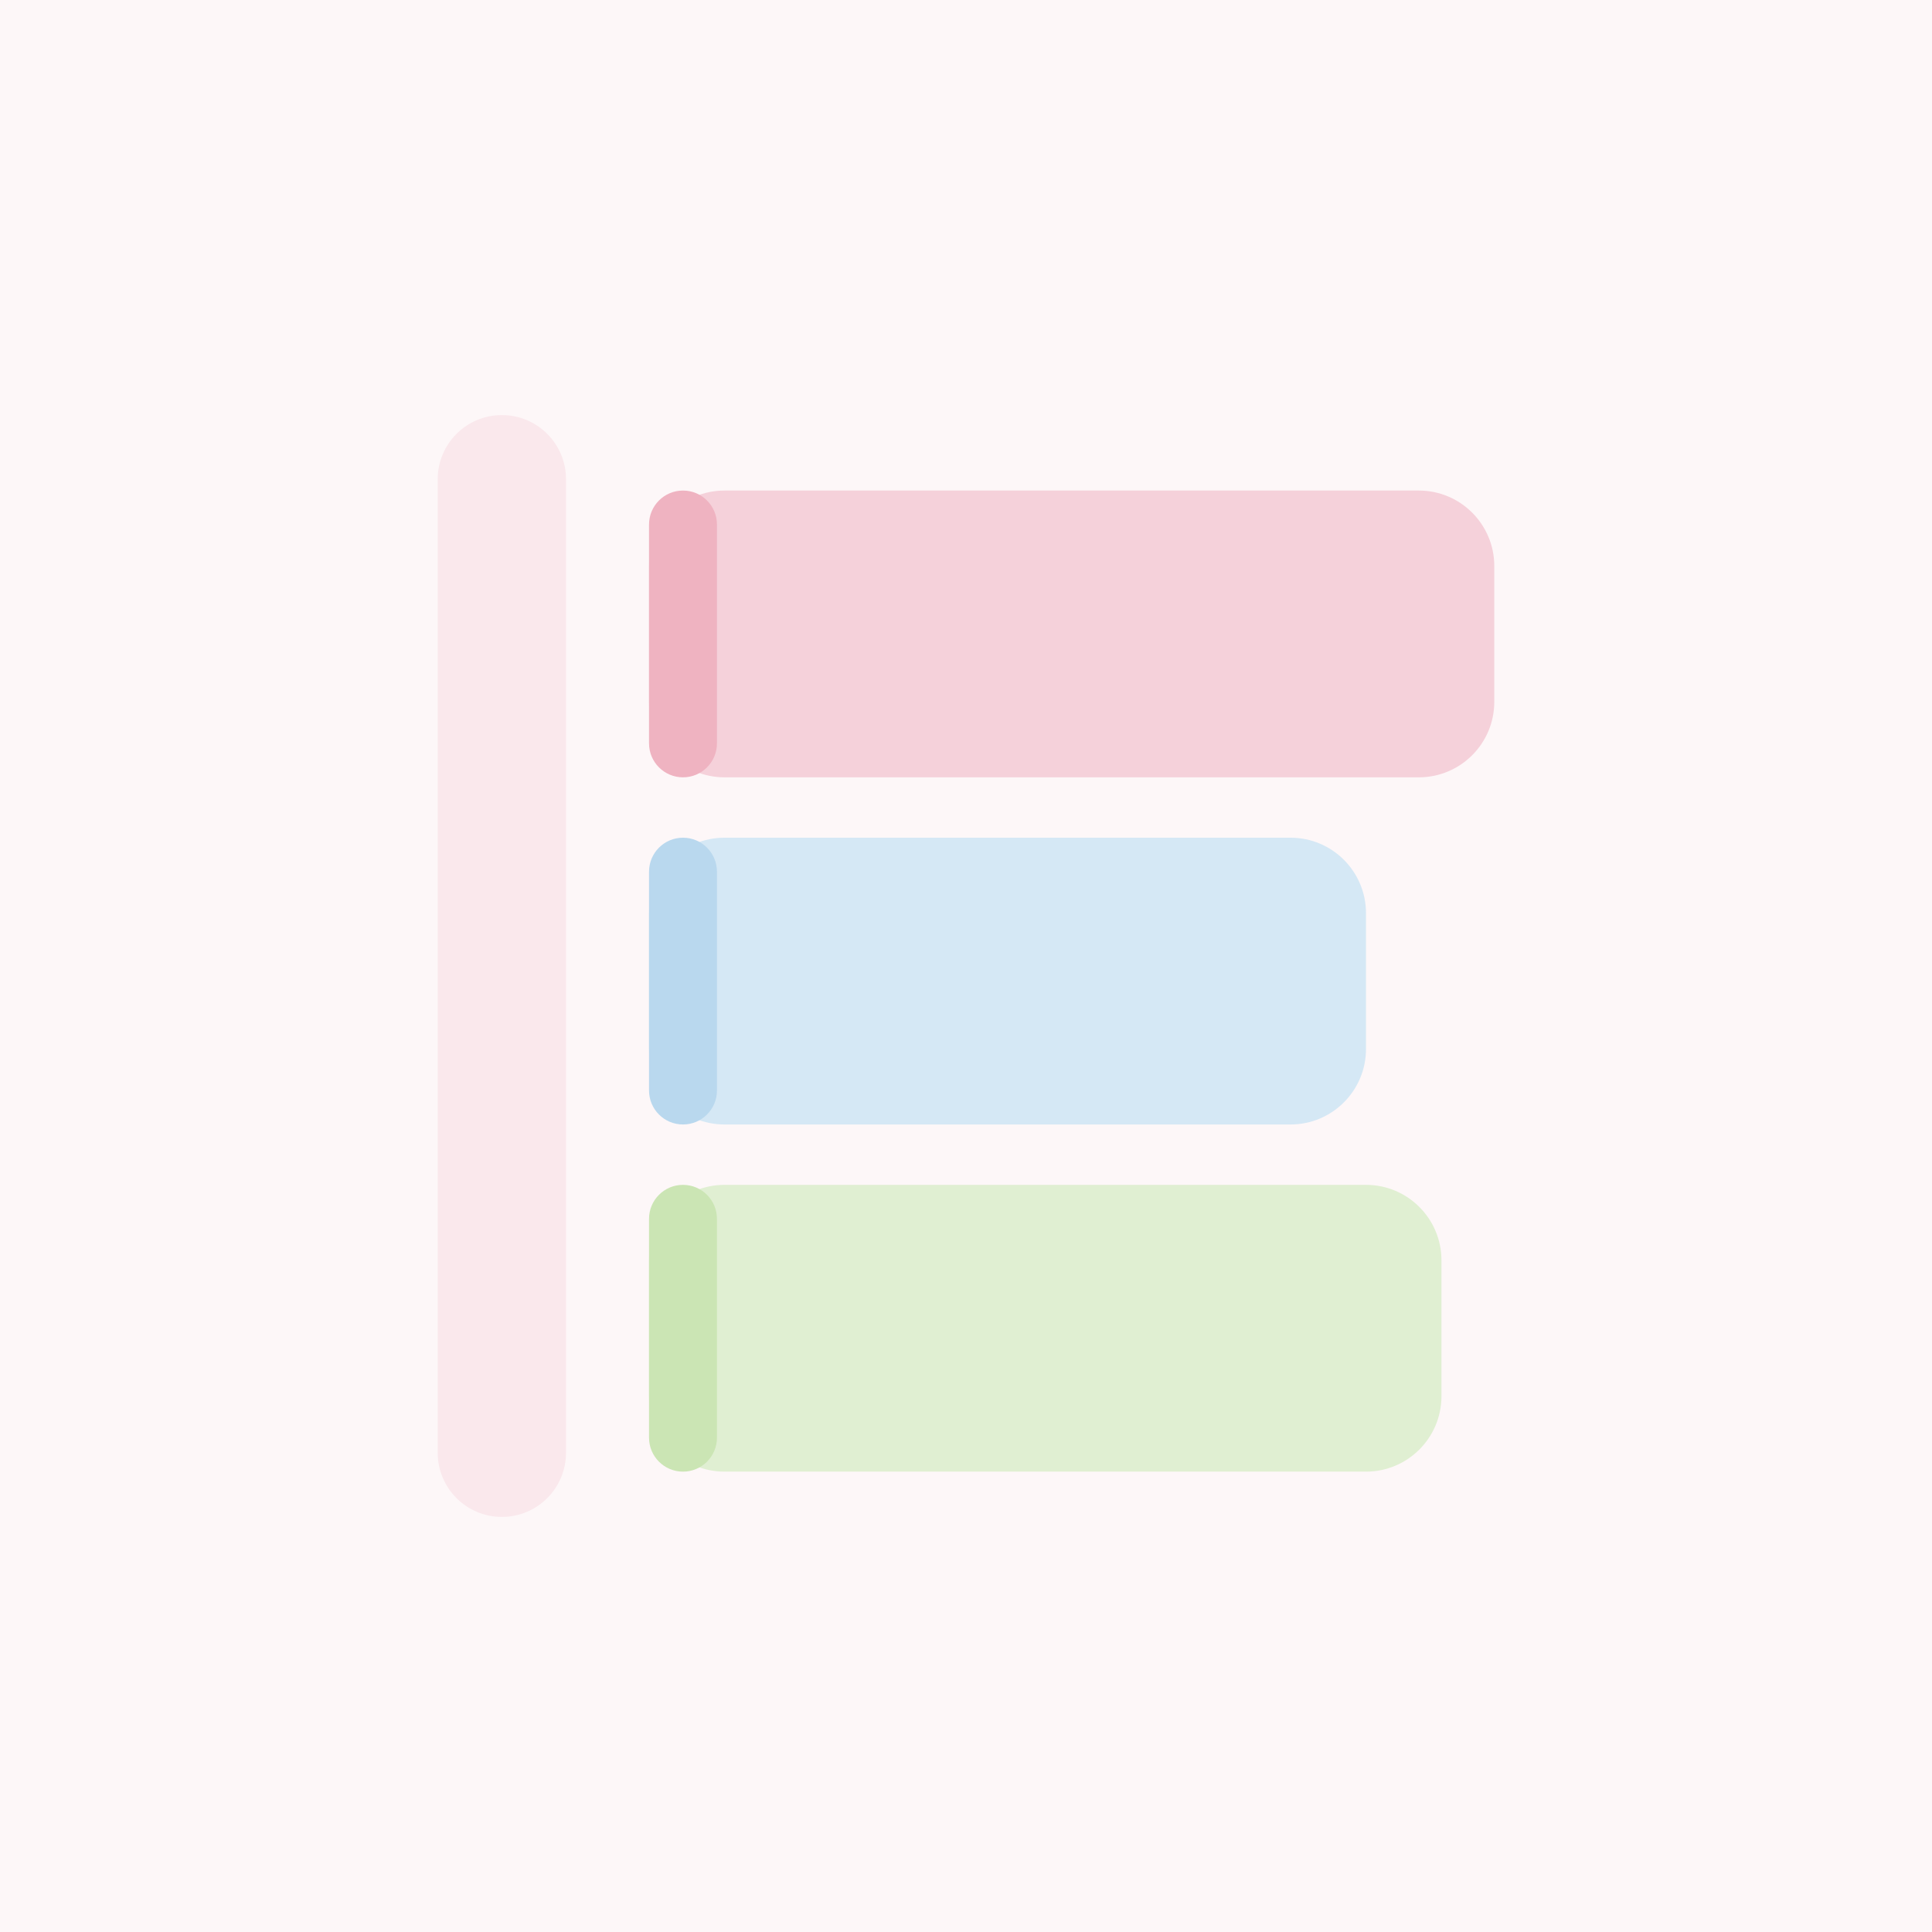
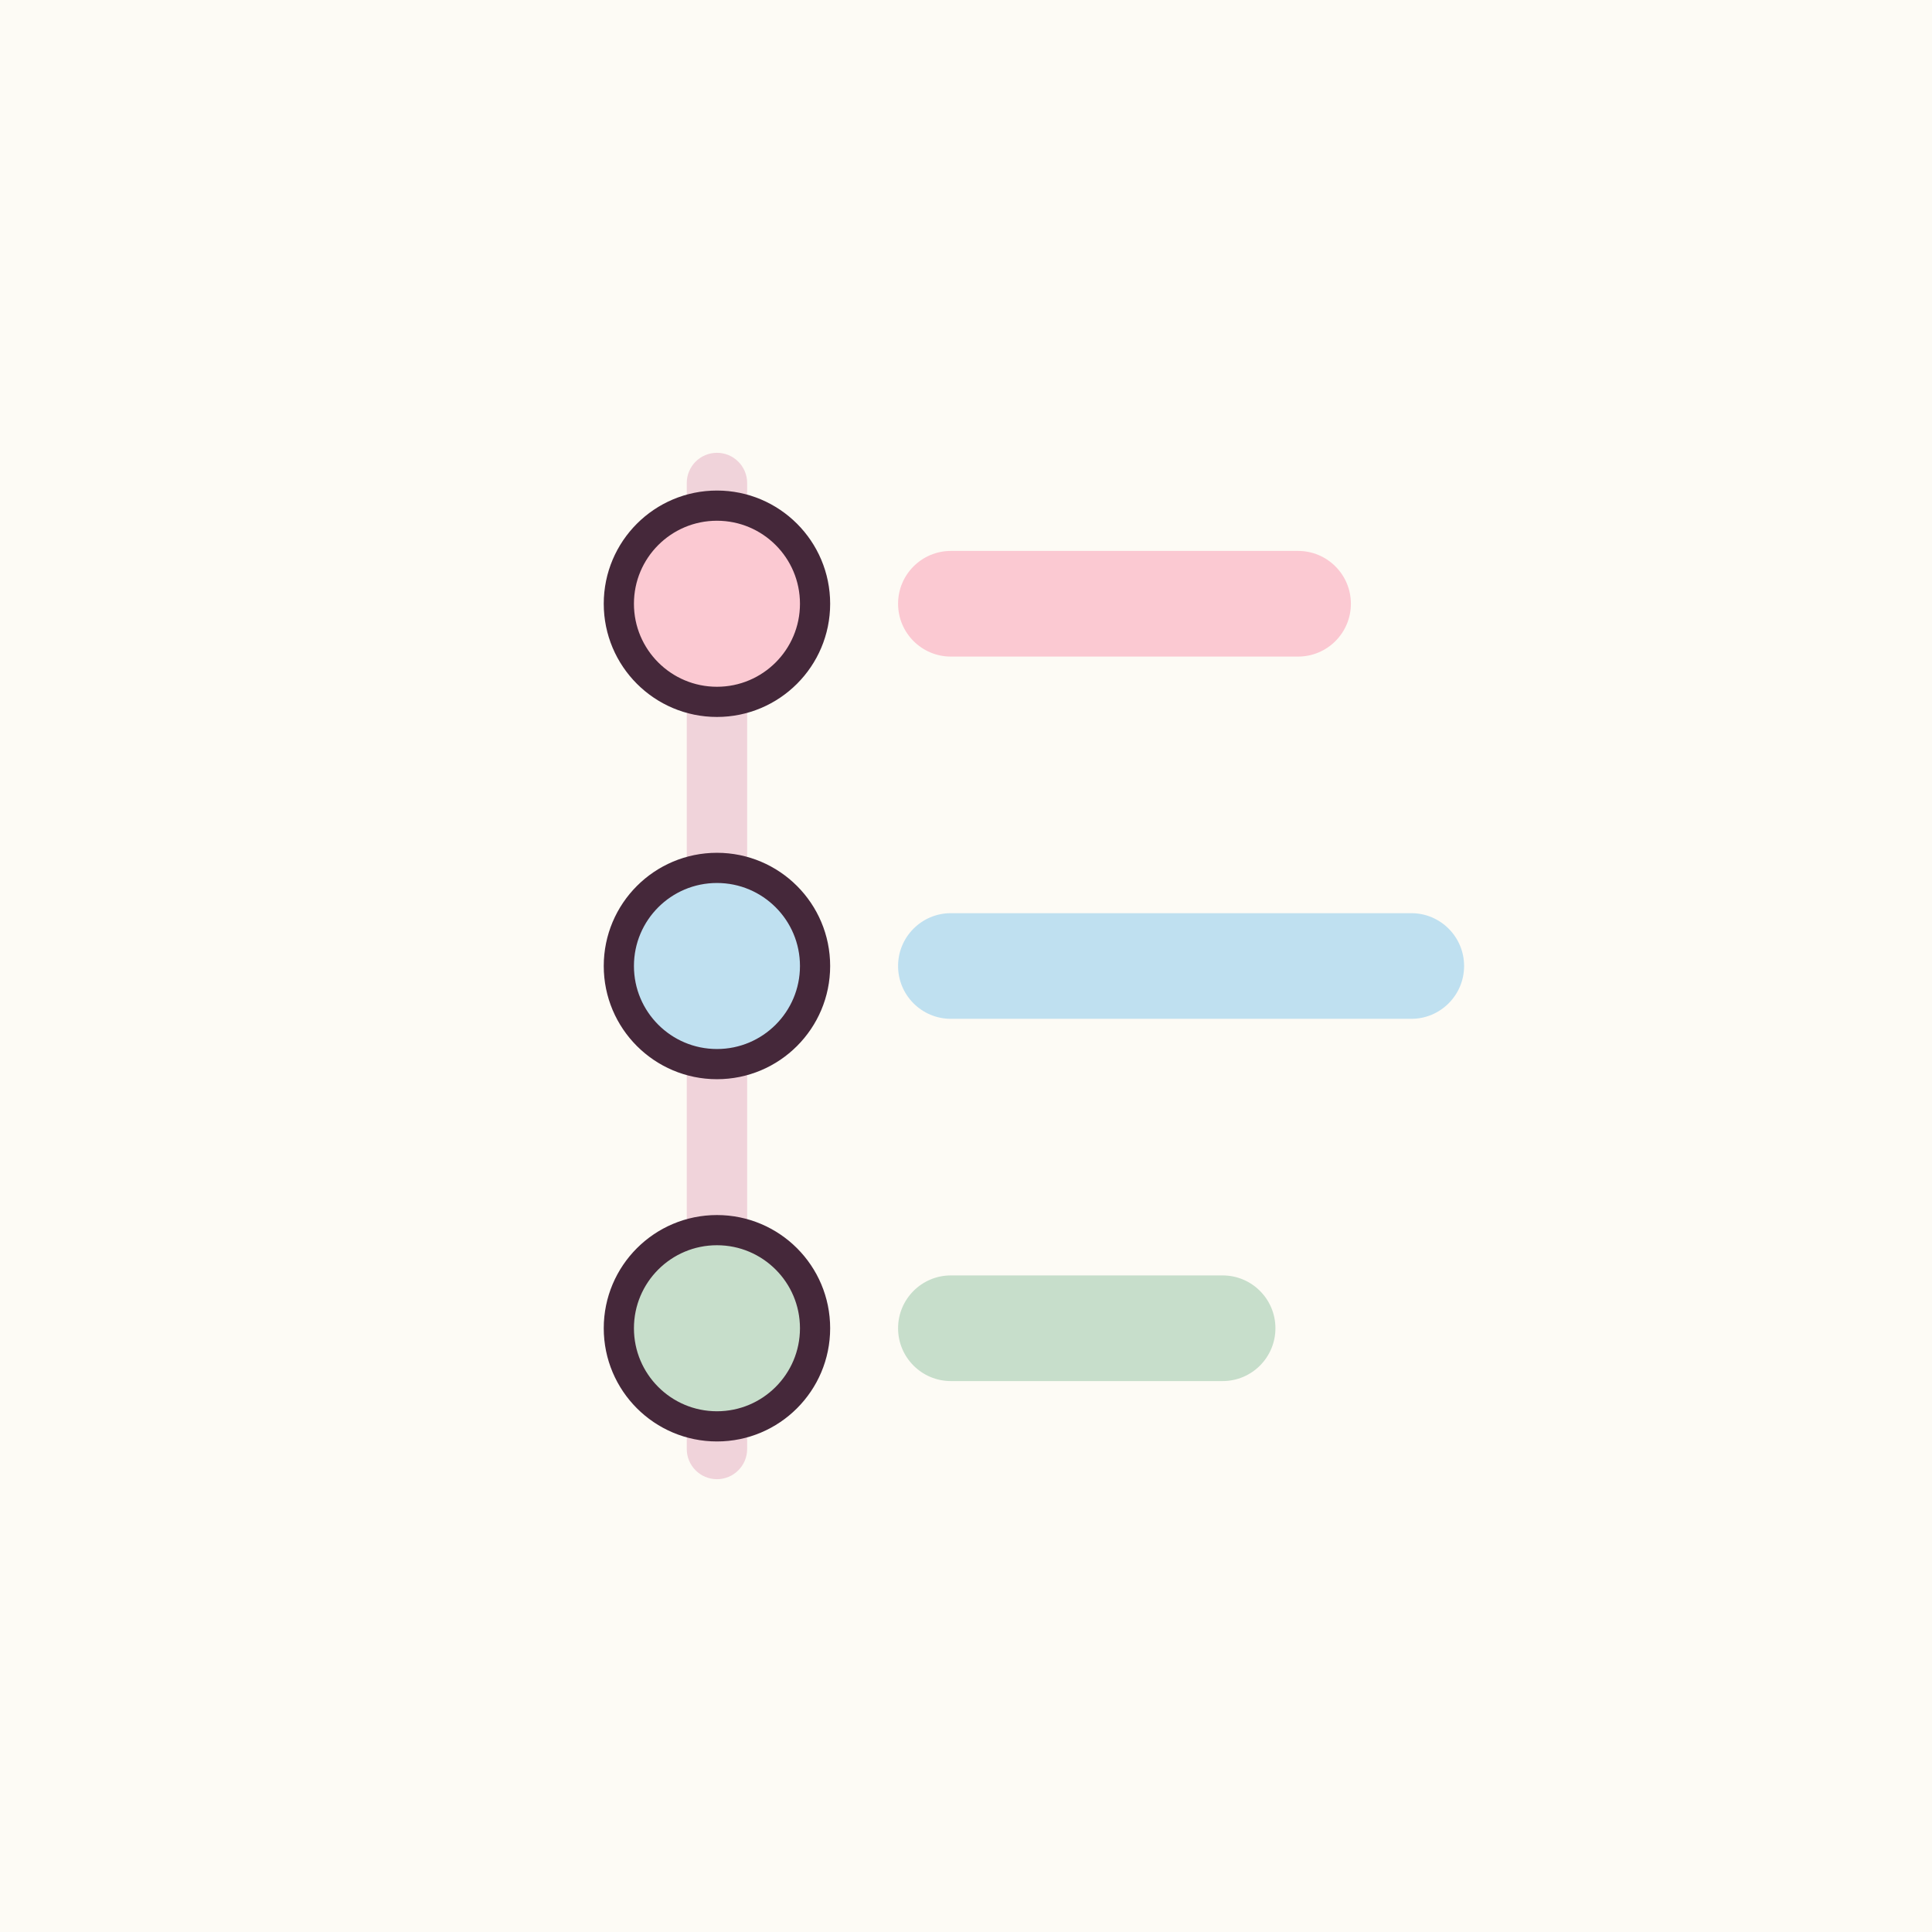
<svg xmlns="http://www.w3.org/2000/svg" viewBox="0 0 512 512" width="512" height="512">
-   <rect width="512" height="512" fill="#FDF7F8" />
-   <rect x="116" y="110" width="34" height="292" rx="17" fill="#FAE8EC" />
-   <g>
-     <rect x="172" y="130" width="224" height="76" rx="20" fill="#F5D1DA" />
-     <rect x="172" y="130" width="18" height="76" rx="9" fill="#EFB3C1" />
-   </g>
-   <g>
-     <rect x="172" y="222" width="190" height="76" rx="20" fill="#D5E8F5" />
-     <rect x="172" y="222" width="18" height="76" rx="9" fill="#B9D8EE" />
-   </g>
-   <g>
-     <rect x="172" y="314" width="210" height="76" rx="20" fill="#E0EFD2" />
-     <rect x="172" y="314" width="18" height="76" rx="9" fill="#CBE5B4" />
-   </g>
+   <rect width="512" height="512" fill="#FDFBF5" />
+   <rect x="182" y="120" width="16" height="272" rx="8" fill="#F0D3DA" />
+   <circle cx="190" cy="160" r="26" fill="#FBC9D2" stroke="#45283A" stroke-width="8" />
+   <circle cx="190" cy="256" r="26" fill="#BFE0F0" stroke="#45283A" stroke-width="8" />
+   <circle cx="190" cy="352" r="26" fill="#C7DECB" stroke="#45283A" stroke-width="8" />
+   <rect x="238" y="146" width="120" height="28" rx="14" fill="#FBC9D2" />
+   <rect x="238" y="242" width="150" height="28" rx="14" fill="#BFE0F0" />
+   <rect x="238" y="338" width="100" height="28" rx="14" fill="#C7DECB" />
</svg>
